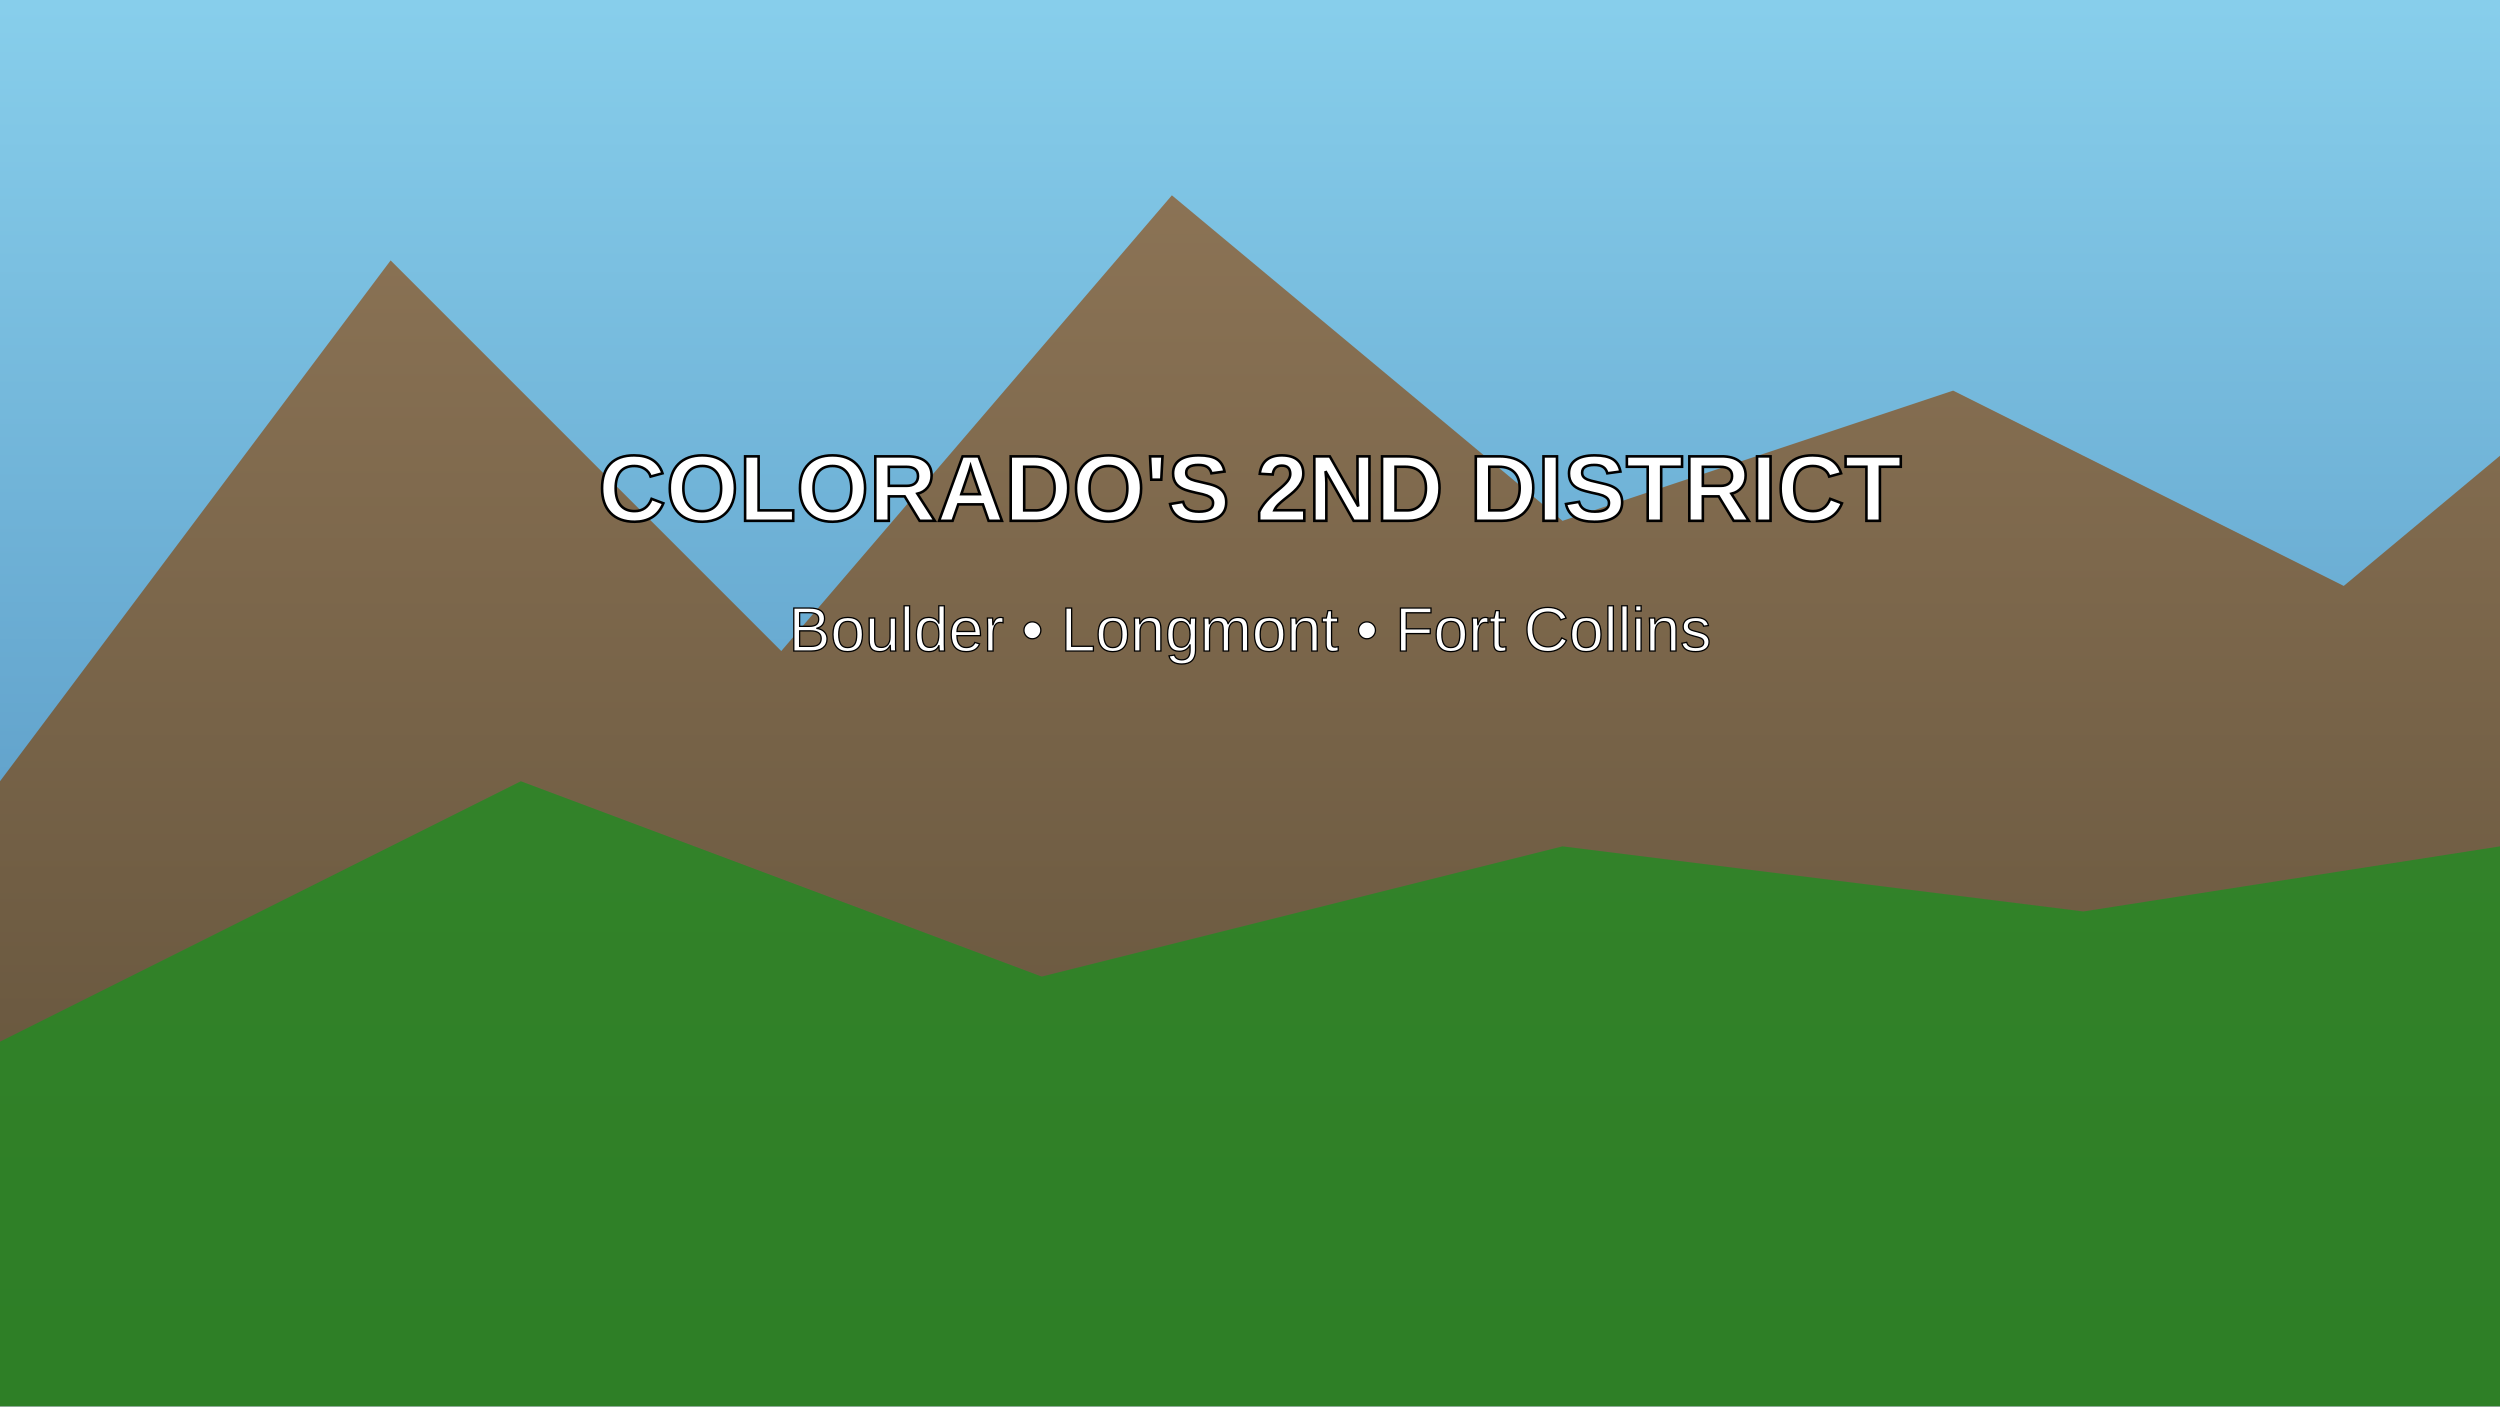
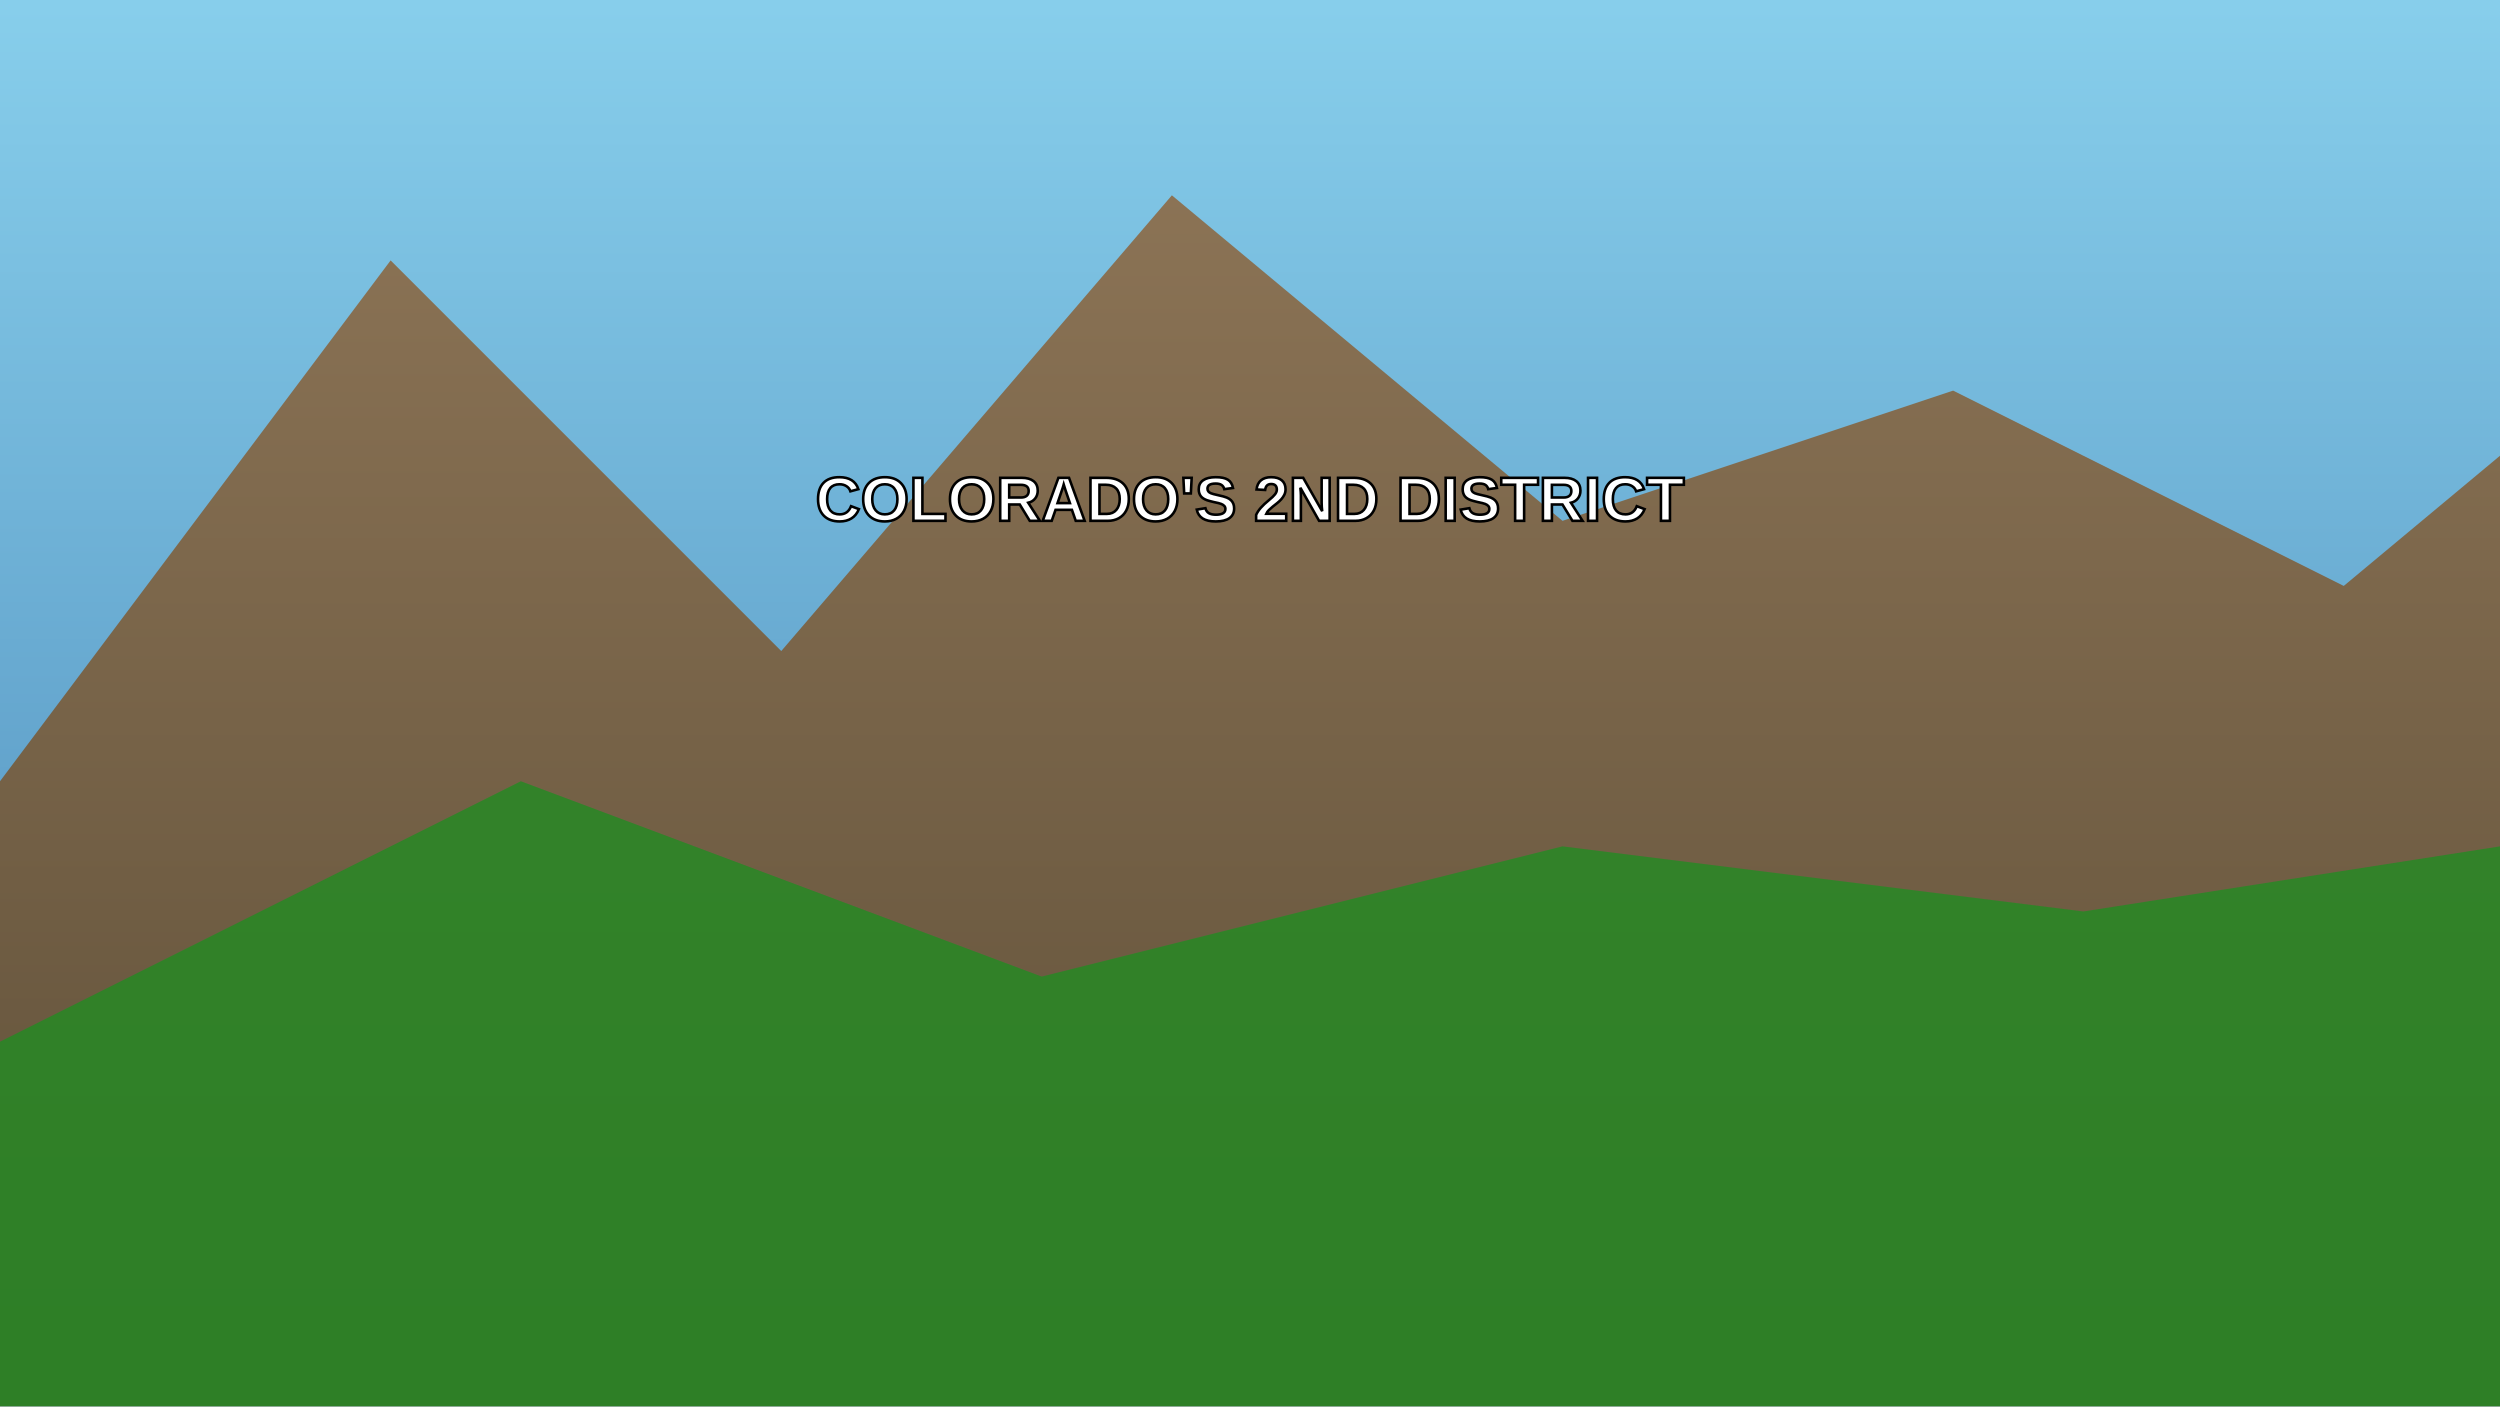
<svg xmlns="http://www.w3.org/2000/svg" width="1920" height="1080" viewBox="0 0 1920 1080">
  <defs>
    <linearGradient id="skyGradient" x1="0%" y1="0%" x2="0%" y2="100%">
      <stop offset="0%" style="stop-color:#87CEEB;stop-opacity:1" />
      <stop offset="100%" style="stop-color:#4682B4;stop-opacity:1" />
    </linearGradient>
    <linearGradient id="mountainGradient" x1="0%" y1="0%" x2="0%" y2="100%">
      <stop offset="0%" style="stop-color:#8B7355;stop-opacity:1" />
      <stop offset="100%" style="stop-color:#5D4E37;stop-opacity:1" />
    </linearGradient>
  </defs>
  <rect width="1920" height="1080" fill="url(#skyGradient)" />
  <polygon points="0,600 300,200 600,500 900,150 1200,400 1500,300 1800,450 1920,350 1920,1080 0,1080" fill="url(#mountainGradient)" />
  <polygon points="0,800 400,600 800,750 1200,650 1600,700 1920,650 1920,1080 0,1080" fill="#228B22" opacity="0.8" />
-   <text x="960" y="400" font-family="Arial, sans-serif" font-size="72" font-weight="bold" text-anchor="middle" fill="white" stroke="black" stroke-width="2">
+   <text x="960" y="400" font-family="Arial, sans-serif" font-size="48" font-weight="bold" text-anchor="middle" fill="white" stroke="black" stroke-width="2">
    COLORADO'S 2ND DISTRICT
  </text>
-   <text x="960" y="500" font-family="Arial, sans-serif" font-size="48" text-anchor="middle" fill="white" stroke="black" stroke-width="1">
-     Boulder • Longmont • Fort Collins
-   </text>
</svg>
